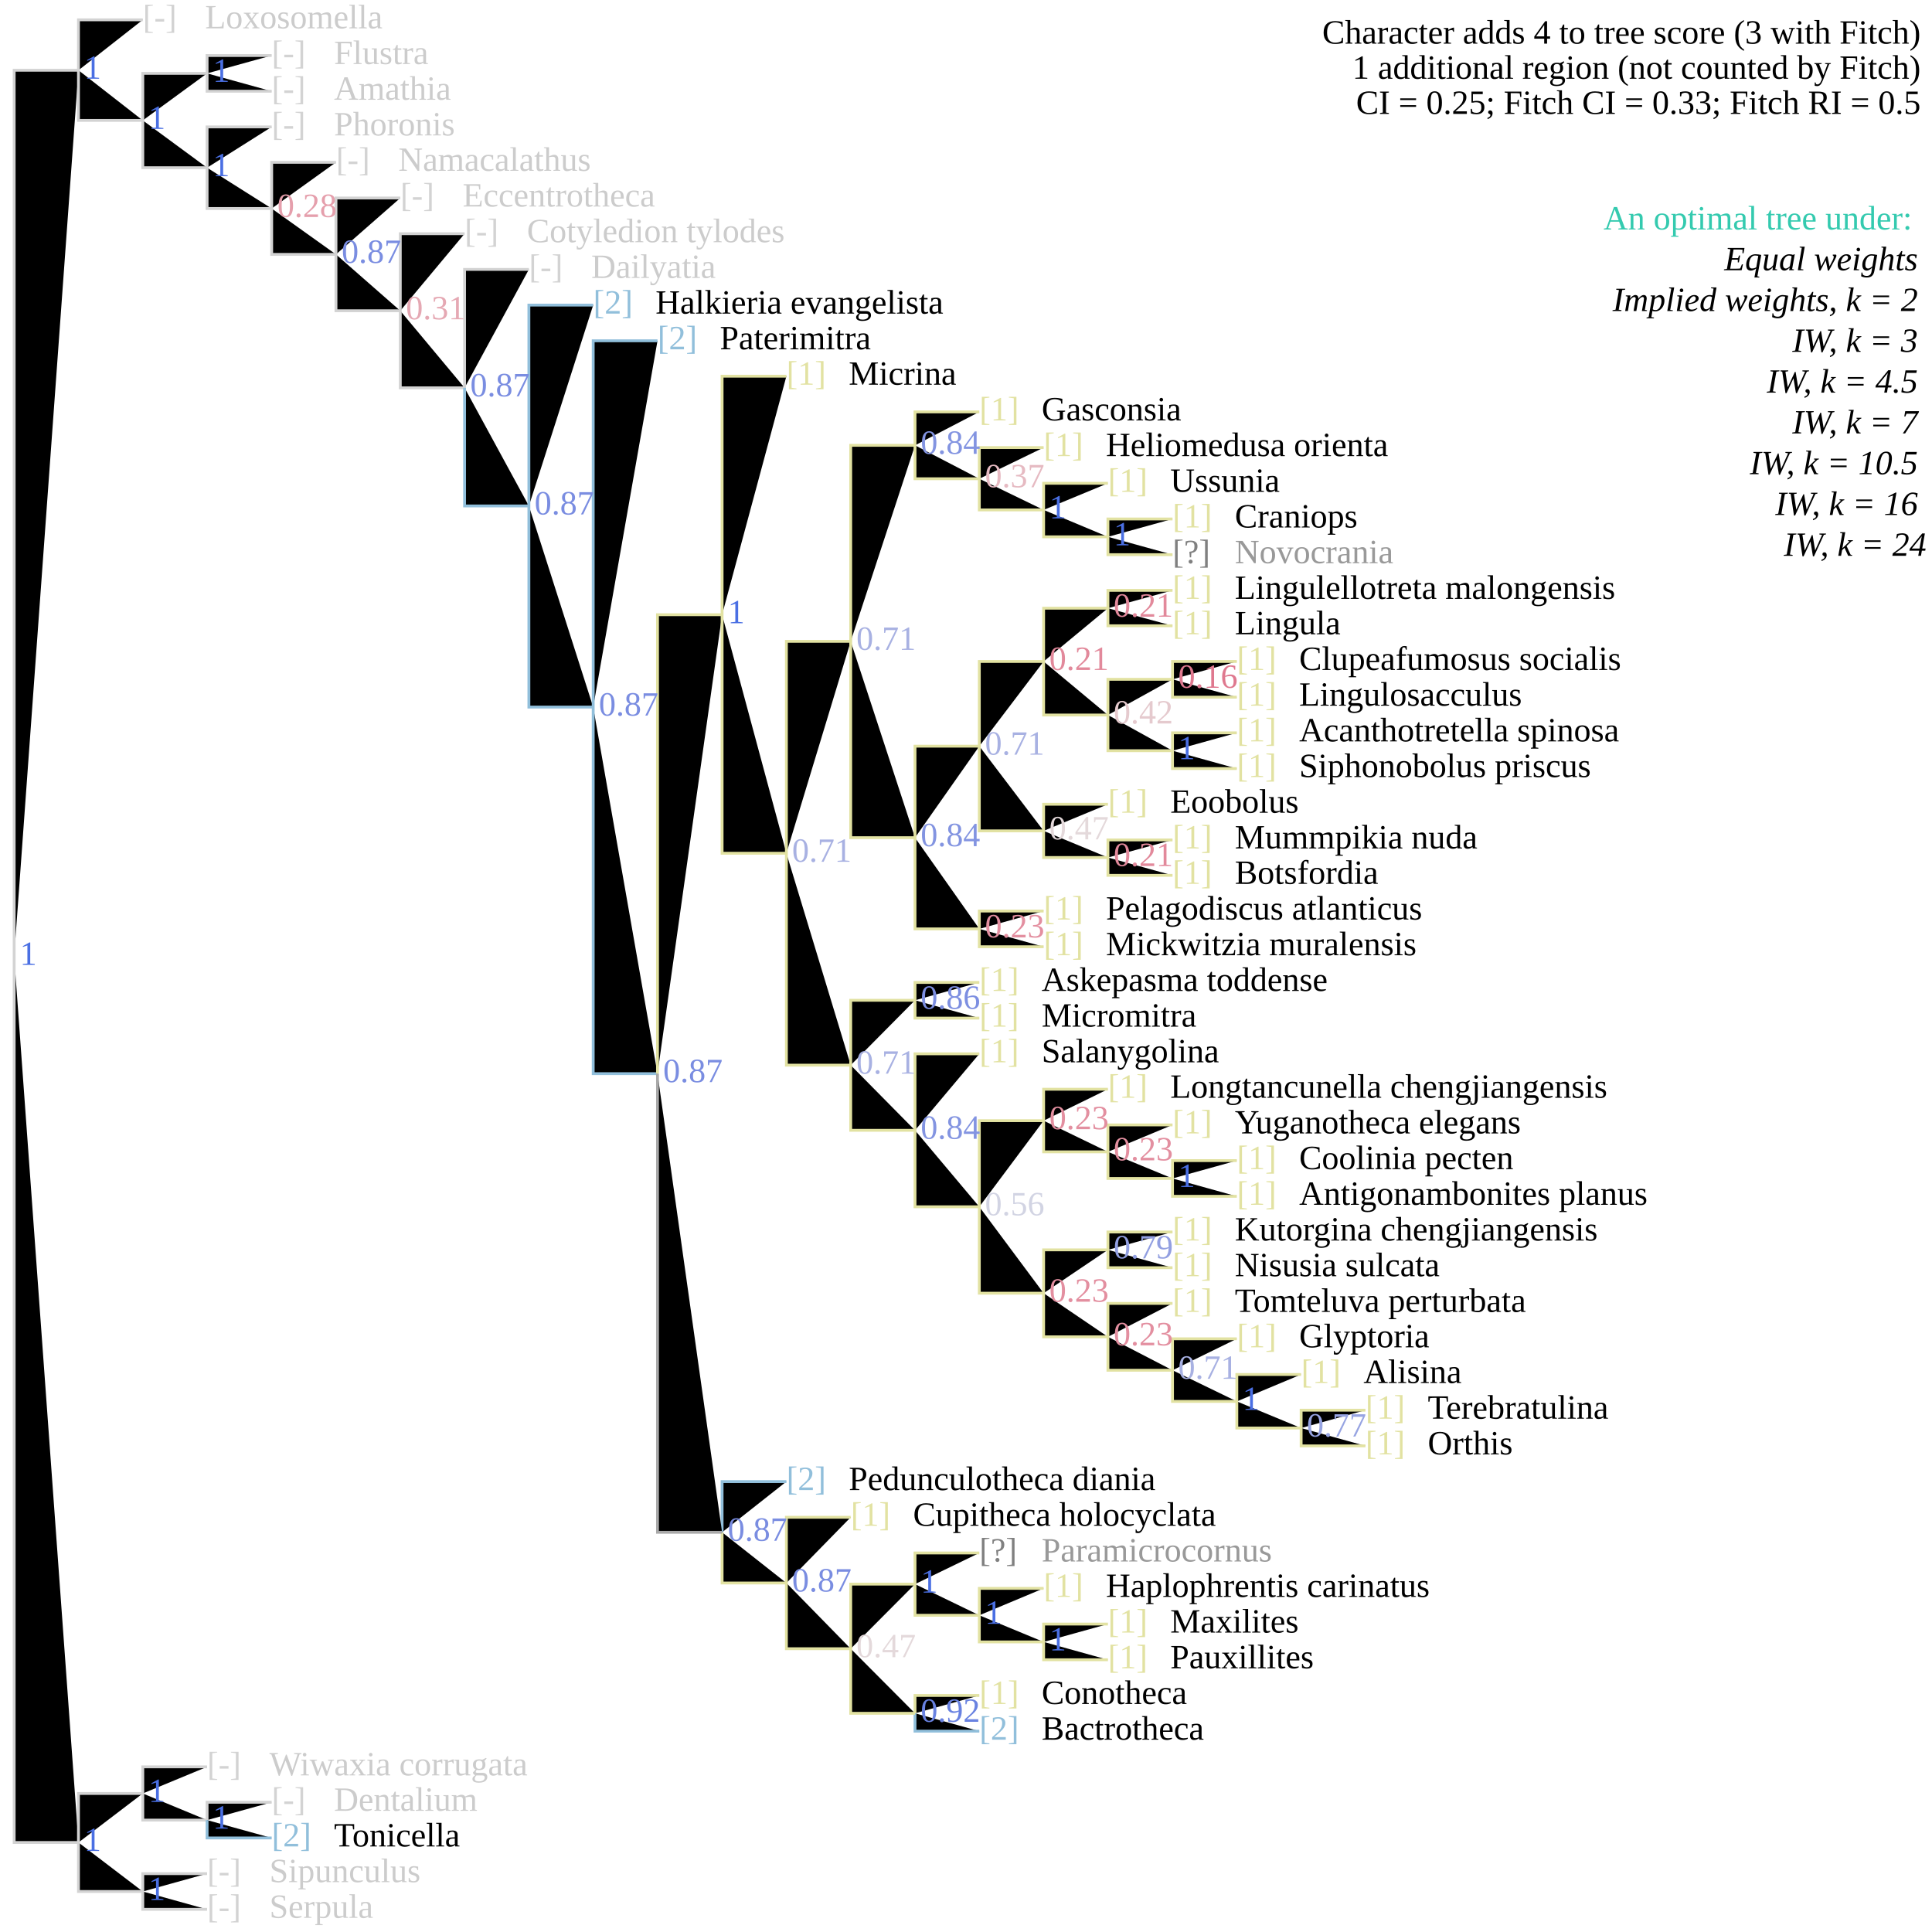
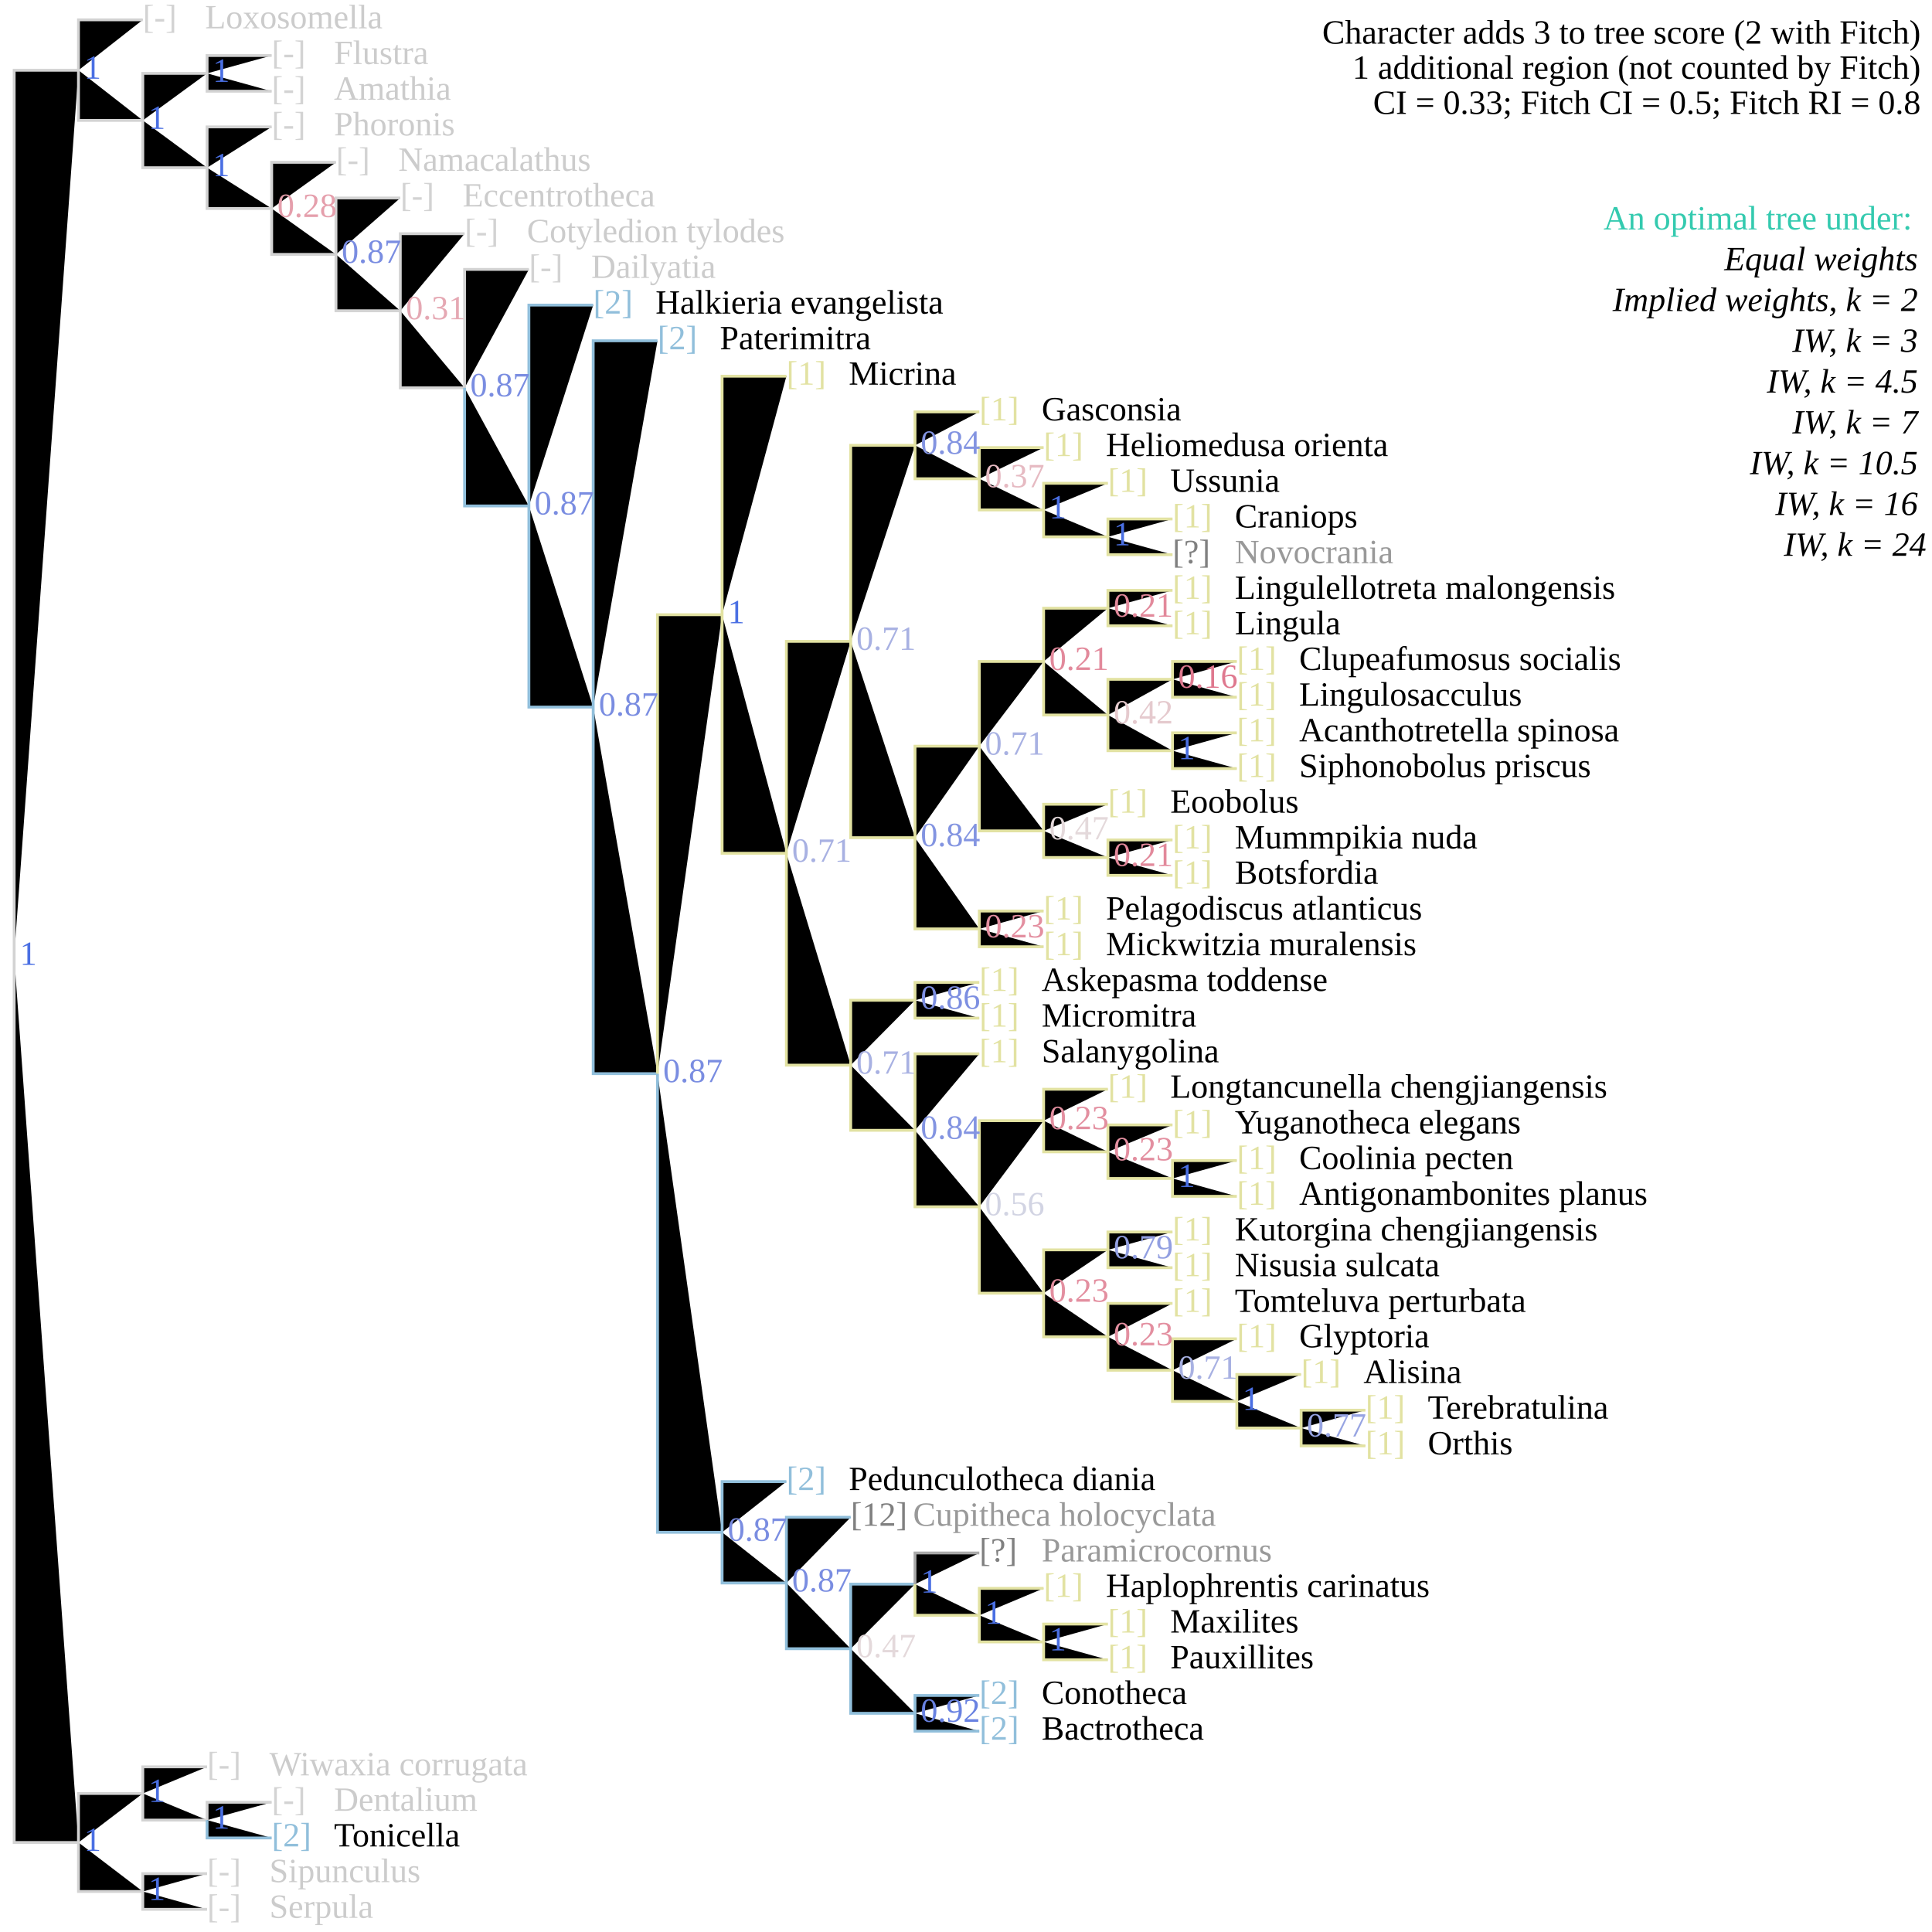
<svg xmlns="http://www.w3.org/2000/svg" version="1.1" width="682" height="682" class="tree" data-char="71">
-   <text x="678" y="15.4" text-anchor="end" class="stepsLabel">Character adds <tspan class="score">4</tspan> to tree score (<tspan class="score fitch">3</tspan> with Fitch)</text>
+   <text x="678" y="15.4" text-anchor="end" class="stepsLabel">Character adds <tspan class="score">3</tspan> to tree score (<tspan class="score fitch">2</tspan> with Fitch)</text>
  <text x="678" y="27.8" text-anchor="end" class="stepsLabel">
    <tspan class="score">1</tspan> additional region (not counted by Fitch)</text>
-   <text x="678" y="40.2" text-anchor="end" class="stepsLabel">CI = 0.25; Fitch CI = 0.33; Fitch RI = 0.5</text>
+   <text x="678" y="40.2" text-anchor="end" class="stepsLabel">CI = 0.33; Fitch CI = 0.5; Fitch RI = 0.8</text>
  <text x="678" y="65" text-anchor="end" class="stepsLabel">
    <tspan dy="16" fill="#34caaf">An optimal tree under:</tspan>
    <tspan x="680" style="font-style:italic" class="notThisAn" dy="1.2em">Equal weights</tspan>
    <tspan x="680" style="font-style:italic" class="notThisAn" dy="1.2em">Implied weights, k = 2</tspan>
    <tspan x="680" style="font-style:italic" class="notThisAn" dy="1.2em">IW, k = 3</tspan>
    <tspan x="680" style="font-style:italic" class="notThisAn" dy="1.2em">IW, k = 4.5</tspan>
    <tspan x="680" style="font-style:italic" class="thisAn" dy="1.2em">IW, k = 7</tspan>
    <tspan x="680" style="font-style:italic" class="notThisAn" dy="1.2em">IW, k = 10.5</tspan>
    <tspan x="680" style="font-style:italic" class="thisAn" dy="1.2em">IW, k = 16</tspan>
    <tspan x="680" style="font-style:italic" class="notThisAn" dy="1.2em">IW, k = 24</tspan>
  </text>
  <text x="73.1" y="664.4" fill="lightgrey" class="flag">[-]</text>
  <text x="95.1" y="664.4" fill="#ccc" class="taxonLabel">Sipunculus</text>
  <text x="73.1" y="677" fill="lightgrey" class="flag">[-]</text>
  <text x="95.1" y="677" fill="#ccc" class="taxonLabel">Serpula</text>
  <text x="95.9" y="639.2" fill="lightgrey" class="flag">[-]</text>
  <text x="117.9" y="639.2" fill="#ccc" class="taxonLabel">Dentalium</text>
  <text x="95.9" y="651.8" fill="#91bfdb" class="flag">[2]</text>
  <text x="117.9" y="651.8" fill="#000" class="taxonLabel">Tonicella</text>
  <text x="73.1" y="626.7" fill="lightgrey" class="flag">[-]</text>
  <text x="95.1" y="626.7" fill="#ccc" class="taxonLabel">Wiwaxia corrugata</text>
-   <text x="345.7" y="601.5" fill="#e2e2a2" class="flag">[1]</text>
+   <text x="345.7" y="601.5" fill="#91bfdb" class="flag">[2]</text>
  <text x="367.7" y="601.5" fill="#000" class="taxonLabel">Conotheca</text>
  <text x="345.7" y="614.1" fill="#91bfdb" class="flag">[2]</text>
  <text x="367.7" y="614.1" fill="#000" class="taxonLabel">Bactrotheca</text>
  <text x="391.1" y="576.3" fill="#e2e2a2" class="flag">[1]</text>
  <text x="413.1" y="576.3" fill="#000" class="taxonLabel">Maxilites</text>
  <text x="391.1" y="588.9" fill="#e2e2a2" class="flag">[1]</text>
  <text x="413.1" y="588.9" fill="#000" class="taxonLabel">Pauxillites</text>
  <text x="368.4" y="563.7" fill="#e2e2a2" class="flag">[1]</text>
  <text x="390.4" y="563.7" fill="#000" class="taxonLabel">Haplophrentis carinatus</text>
  <text x="345.7" y="551.2" fill="grey" class="flag">[?]</text>
  <text x="367.7" y="551.2" fill="#999" class="taxonLabel">Paramicrocornus</text>
-   <text x="300.3" y="538.6" fill="#e2e2a2" class="flag">[1]</text>
-   <text x="322.3" y="538.6" fill="#000" class="taxonLabel">Cupitheca holocyclata</text>
+   <text x="300.3" y="538.6" fill="grey" class="flag">[12]</text>
+   <text x="322.3" y="538.6" fill="#999" class="taxonLabel">Cupitheca holocyclata</text>
  <text x="277.6" y="526" fill="#91bfdb" class="flag">[2]</text>
  <text x="299.6" y="526" fill="#000" class="taxonLabel">Pedunculotheca diania</text>
  <text x="482" y="500.8" fill="#e2e2a2" class="flag">[1]</text>
  <text x="504" y="500.8" fill="#000" class="taxonLabel">Terebratulina</text>
  <text x="482" y="513.4" fill="#e2e2a2" class="flag">[1]</text>
  <text x="504" y="513.4" fill="#000" class="taxonLabel">Orthis</text>
  <text x="459.3" y="488.2" fill="#e2e2a2" class="flag">[1]</text>
  <text x="481.3" y="488.2" fill="#000" class="taxonLabel">Alisina</text>
  <text x="436.6" y="475.6" fill="#e2e2a2" class="flag">[1]</text>
  <text x="458.6" y="475.6" fill="#000" class="taxonLabel">Glyptoria</text>
  <text x="413.9" y="463.1" fill="#e2e2a2" class="flag">[1]</text>
  <text x="435.9" y="463.1" fill="#000" class="taxonLabel">Tomteluva perturbata</text>
  <text x="413.9" y="437.9" fill="#e2e2a2" class="flag">[1]</text>
  <text x="435.9" y="437.9" fill="#000" class="taxonLabel">Kutorgina chengjiangensis</text>
  <text x="413.9" y="450.5" fill="#e2e2a2" class="flag">[1]</text>
  <text x="435.9" y="450.5" fill="#000" class="taxonLabel">Nisusia sulcata</text>
  <text x="436.6" y="412.7" fill="#e2e2a2" class="flag">[1]</text>
  <text x="458.6" y="412.7" fill="#000" class="taxonLabel">Coolinia pecten</text>
  <text x="436.6" y="425.3" fill="#e2e2a2" class="flag">[1]</text>
  <text x="458.6" y="425.3" fill="#000" class="taxonLabel">Antigonambonites planus</text>
  <text x="413.9" y="400.1" fill="#e2e2a2" class="flag">[1]</text>
  <text x="435.9" y="400.1" fill="#000" class="taxonLabel">Yuganotheca elegans</text>
  <text x="391.1" y="387.5" fill="#e2e2a2" class="flag">[1]</text>
  <text x="413.1" y="387.5" fill="#000" class="taxonLabel">Longtancunella chengjiangensis</text>
  <text x="345.7" y="375" fill="#e2e2a2" class="flag">[1]</text>
  <text x="367.7" y="375" fill="#000" class="taxonLabel">Salanygolina</text>
  <text x="345.7" y="349.8" fill="#e2e2a2" class="flag">[1]</text>
  <text x="367.7" y="349.8" fill="#000" class="taxonLabel">Askepasma toddense</text>
  <text x="345.7" y="362.4" fill="#e2e2a2" class="flag">[1]</text>
  <text x="367.7" y="362.4" fill="#000" class="taxonLabel">Micromitra</text>
  <text x="368.4" y="324.6" fill="#e2e2a2" class="flag">[1]</text>
  <text x="390.4" y="324.6" fill="#000" class="taxonLabel">Pelagodiscus atlanticus</text>
  <text x="368.4" y="337.2" fill="#e2e2a2" class="flag">[1]</text>
  <text x="390.4" y="337.2" fill="#000" class="taxonLabel">Mickwitzia muralensis</text>
  <text x="413.9" y="299.5" fill="#e2e2a2" class="flag">[1]</text>
  <text x="435.9" y="299.5" fill="#000" class="taxonLabel">Mummpikia nuda</text>
  <text x="413.9" y="312" fill="#e2e2a2" class="flag">[1]</text>
  <text x="435.9" y="312" fill="#000" class="taxonLabel">Botsfordia</text>
  <text x="391.1" y="286.9" fill="#e2e2a2" class="flag">[1]</text>
  <text x="413.1" y="286.9" fill="#000" class="taxonLabel">Eoobolus</text>
  <text x="436.6" y="261.7" fill="#e2e2a2" class="flag">[1]</text>
  <text x="458.6" y="261.7" fill="#000" class="taxonLabel">Acanthotretella spinosa</text>
  <text x="436.6" y="274.3" fill="#e2e2a2" class="flag">[1]</text>
  <text x="458.6" y="274.3" fill="#000" class="taxonLabel">Siphonobolus priscus</text>
  <text x="436.6" y="236.5" fill="#e2e2a2" class="flag">[1]</text>
  <text x="458.6" y="236.5" fill="#000" class="taxonLabel">Clupeafumosus socialis</text>
  <text x="436.6" y="249.1" fill="#e2e2a2" class="flag">[1]</text>
  <text x="458.6" y="249.1" fill="#000" class="taxonLabel">Lingulosacculus</text>
  <text x="413.9" y="211.4" fill="#e2e2a2" class="flag">[1]</text>
  <text x="435.9" y="211.4" fill="#000" class="taxonLabel">Lingulellotreta malongensis</text>
  <text x="413.9" y="223.9" fill="#e2e2a2" class="flag">[1]</text>
  <text x="435.9" y="223.9" fill="#000" class="taxonLabel">Lingula</text>
  <text x="413.9" y="186.2" fill="#e2e2a2" class="flag">[1]</text>
  <text x="435.9" y="186.2" fill="#000" class="taxonLabel">Craniops</text>
  <text x="413.9" y="198.8" fill="grey" class="flag">[?]</text>
  <text x="435.9" y="198.8" fill="#999" class="taxonLabel">Novocrania</text>
  <text x="391.1" y="173.6" fill="#e2e2a2" class="flag">[1]</text>
  <text x="413.1" y="173.6" fill="#000" class="taxonLabel">Ussunia</text>
  <text x="368.4" y="161" fill="#e2e2a2" class="flag">[1]</text>
  <text x="390.4" y="161" fill="#000" class="taxonLabel">Heliomedusa orienta</text>
  <text x="345.7" y="148.4" fill="#e2e2a2" class="flag">[1]</text>
  <text x="367.7" y="148.4" fill="#000" class="taxonLabel">Gasconsia</text>
  <text x="277.6" y="135.8" fill="#e2e2a2" class="flag">[1]</text>
  <text x="299.6" y="135.8" fill="#000" class="taxonLabel">Micrina</text>
  <text x="232.1" y="123.3" fill="#91bfdb" class="flag">[2]</text>
  <text x="254.1" y="123.3" fill="#000" class="taxonLabel">Paterimitra</text>
  <text x="209.4" y="110.7" fill="#91bfdb" class="flag">[2]</text>
  <text x="231.4" y="110.7" fill="#000" class="taxonLabel">Halkieria evangelista</text>
  <text x="186.7" y="98.1" fill="lightgrey" class="flag">[-]</text>
  <text x="208.7" y="98.1" fill="#ccc" class="taxonLabel">Dailyatia</text>
  <text x="164" y="85.5" fill="lightgrey" class="flag">[-]</text>
  <text x="186" y="85.5" fill="#ccc" class="taxonLabel">Cotyledion tylodes</text>
  <text x="141.3" y="72.9" fill="lightgrey" class="flag">[-]</text>
  <text x="163.3" y="72.9" fill="#ccc" class="taxonLabel">Eccentrotheca</text>
  <text x="118.6" y="60.3" fill="lightgrey" class="flag">[-]</text>
  <text x="140.6" y="60.3" fill="#ccc" class="taxonLabel">Namacalathus</text>
  <text x="95.9" y="47.8" fill="lightgrey" class="flag">[-]</text>
  <text x="117.9" y="47.8" fill="#ccc" class="taxonLabel">Phoronis</text>
  <text x="95.9" y="22.6" fill="lightgrey" class="flag">[-]</text>
  <text x="117.9" y="22.6" fill="#ccc" class="taxonLabel">Flustra</text>
  <text x="95.9" y="35.2" fill="lightgrey" class="flag">[-]</text>
  <text x="117.9" y="35.2" fill="#ccc" class="taxonLabel">Amathia</text>
  <text x="50.4" y="10" fill="lightgrey" class="flag">[-]</text>
  <text x="72.4" y="10" fill="#ccc" class="taxonLabel">Loxosomella</text>
  <path d="M5,337.6V24.8H27.7M27.7,24.8V7H50.4M27.7,24.8V42.5H50.4M50.4,42.5V25.9H73.1M73.1,25.9V19.6H95.9M73.1,25.9V32.2H95.9M50.4,42.5V59.2H73.1M73.1,59.2V44.8H95.9M73.1,59.2V73.6H95.9M95.9,73.6V57.3H118.6M95.9,73.6V89.8H118.6M118.6,89.8V69.9H141.3M118.6,89.8V109.7H141.3M141.3,109.7V82.5H164M141.3,109.7V136.9H164M164,136.9V95.1H186.7M5,337.6V650.4H27.7M27.7,650.4V633.1H50.4M50.4,633.1V623.7H73.1M50.4,633.1V642.5H73.1M73.1,642.5V636.2H95.9M27.7,650.4V667.7H50.4M50.4,667.7V661.4H73.1M50.4,667.7V674H73.1" stroke="lightgrey" class="inapplicable" />
-   <path d="M164,136.9V178.6H186.7M186.7,178.6V107.7H209.4M186.7,178.6V249.6H209.4M209.4,249.6V120.3H232.1M209.4,249.6V379H232.1M254.9,540.9V523H277.6M323,604.8V611.1H345.7M73.1,642.5V648.8H95.9" stroke="#91bfdb" />
-   <path d="M232.1,379V217H254.9M254.9,217V132.8H277.6M254.9,217V301.2H277.6M277.6,301.2V226.4H300.3M300.3,226.4V157.2H323M323,157.2V145.4H345.7M323,157.2V169H345.7M345.7,169V158H368.4M345.7,169V180H368.4M368.4,180V170.6H391.1M368.4,180V189.5H391.1M391.1,189.5V183.2H413.9M391.1,189.5V195.8H413.9M300.3,226.4V295.7H323M323,295.7V263.4H345.7M345.7,263.4V233.5H368.4M368.4,233.5V214.7H391.1M391.1,214.7V208.4H413.9M391.1,214.7V220.9H413.9M368.4,233.5V252.4H391.1M391.1,252.4V239.8H413.9M413.9,239.8V233.5H436.6M413.9,239.8V246.1H436.6M391.1,252.4V265H413.9M413.9,265V258.7H436.6M413.9,265V271.3H436.6M345.7,263.4V293.3H368.4M368.4,293.3V283.9H391.1M368.4,293.3V302.7H391.1M391.1,302.7V296.5H413.9M391.1,302.7V309H413.9M323,295.7V327.9H345.7M345.7,327.9V321.6H368.4M345.7,327.9V334.2H368.4M277.6,301.2V376H300.3M300.3,376V353.1H323M323,353.1V346.8H345.7M323,353.1V359.4H345.7M300.3,376V399H323M323,399V372H345.7M323,399V426H345.7M345.7,426V395.6H368.4M368.4,395.6V384.5H391.1M368.4,395.6V406.6H391.1M391.1,406.6V397.1H413.9M391.1,406.6V416H413.9M413.9,416V409.7H436.6M413.9,416V422.3H436.6M345.7,426V456.5H368.4M368.4,456.5V441.2H391.1M391.1,441.2V434.9H413.9M391.1,441.2V447.5H413.9M368.4,456.5V471.9H391.1M391.1,471.9V460.1H413.9M391.1,471.9V483.7H413.9M413.9,483.7V472.6H436.6M413.9,483.7V494.7H436.6M436.6,494.7V485.2H459.3M436.6,494.7V504.1H459.3M459.3,504.1V497.8H482M459.3,504.1V510.4H482M254.9,540.9V558.8H277.6M277.6,558.8V535.6H300.3M277.6,558.8V582H300.3M300.3,582V559.2H323M323,559.2V548.2H345.7M323,559.2V570.2H345.7M345.7,570.2V560.7H368.4M345.7,570.2V579.6H368.4M368.4,579.6V573.3H391.1M368.4,579.6V585.9H391.1M300.3,582V604.8H323M323,604.8V598.5H345.7" stroke="#e2e2a2" />
-   <path d="M232.1,379V540.9H254.9" stroke="darkgrey" />
+   <path d="M164,136.9V178.6H186.7M186.7,178.6V107.7H209.4M186.7,178.6V249.6H209.4M209.4,249.6V120.3H232.1M209.4,249.6V379H232.1M232.1,379V540.9H254.9M254.9,540.9V523H277.6M254.9,540.9V558.8H277.6M277.6,558.8V535.6H300.3M277.6,558.8V582H300.3M300.3,582V559.2H323M300.3,582V604.8H323M323,604.8V598.5H345.7M323,604.8V611.1H345.7M73.1,642.5V648.8H95.9" stroke="#91bfdb" />
+   <path d="M232.1,379V217H254.9M254.9,217V132.8H277.6M254.9,217V301.2H277.6M277.6,301.2V226.4H300.3M300.3,226.4V157.2H323M323,157.2V145.4H345.7M323,157.2V169H345.7M345.7,169V158H368.4M345.7,169V180H368.4M368.4,180V170.6H391.1M368.4,180V189.5H391.1M391.1,189.5V183.2H413.9M391.1,189.5V195.8H413.9M300.3,226.4V295.7H323M323,295.7V263.4H345.7M345.7,263.4V233.5H368.4M368.4,233.5V214.7H391.1M391.1,214.7V208.4H413.9M391.1,214.7V220.9H413.9M368.4,233.5V252.4H391.1M391.1,252.4V239.8H413.9M413.9,239.8V233.5H436.6M413.9,239.8V246.1H436.6M391.1,252.4V265H413.9M413.9,265V258.7H436.6M413.9,265V271.3H436.6M345.7,263.4V293.3H368.4M368.4,293.3V283.9H391.1M368.4,293.3V302.7H391.1M391.1,302.7V296.5H413.9M391.1,302.7V309H413.9M323,295.7V327.9H345.7M345.7,327.9V321.6H368.4M345.7,327.9V334.2H368.4M277.6,301.2V376H300.3M300.3,376V353.1H323M323,353.1V346.8H345.7M323,353.1V359.4H345.7M300.3,376V399H323M323,399V372H345.7M323,399V426H345.7M345.7,426V395.6H368.4M368.4,395.6V384.5H391.1M368.4,395.6V406.6H391.1M391.1,406.6V397.1H413.9M391.1,406.6V416H413.9M413.9,416V409.7H436.6M413.9,416V422.3H436.6M345.7,426V456.5H368.4M368.4,456.5V441.2H391.1M391.1,441.2V434.9H413.9M391.1,441.2V447.5H413.9M368.4,456.5V471.9H391.1M391.1,471.9V460.1H413.9M391.1,471.9V483.7H413.9M413.9,483.7V472.6H436.6M413.9,483.7V494.7H436.6M436.6,494.7V485.2H459.3M436.6,494.7V504.1H459.3M459.3,504.1V497.8H482M459.3,504.1V510.4H482M323,559.2V570.2H345.7M345.7,570.2V560.7H368.4M345.7,570.2V579.6H368.4M368.4,579.6V573.3H391.1M368.4,579.6V585.9H391.1" stroke="#e2e2a2" />
+   <path d="M323,559.2V548.2H345.7" stroke="darkgrey" />
  <text x="7" y="340.6" class="node" fill="#4A6FE3">1</text>
  <text x="29.7" y="27.8" class="node" fill="#4A6FE3">1</text>
  <text x="52.4" y="45.5" class="node" fill="#4A6FE3">1</text>
  <text x="75.1" y="28.9" class="node" fill="#4A6FE3">1</text>
  <text x="75.1" y="62.2" class="node" fill="#4A6FE3">1</text>
  <text x="97.9" y="76.6" class="node" fill="#E59FAC">0.28</text>
  <text x="120.6" y="92.8" class="node" fill="#7A8DE1">0.87</text>
  <text x="143.3" y="112.7" class="node" fill="#E5A8B3">0.31</text>
  <text x="166" y="139.9" class="node" fill="#7A8DE1">0.87</text>
  <text x="188.7" y="181.6" class="node" fill="#7A8DE1">0.87</text>
  <text x="211.4" y="252.6" class="node" fill="#7A8DE1">0.87</text>
  <text x="234.1" y="382" class="node" fill="#7A8DE1">0.87</text>
  <text x="256.9" y="220" class="node" fill="#4A6FE3">1</text>
  <text x="279.6" y="304.2" class="node" fill="#A8B1E2">0.71</text>
  <text x="302.3" y="229.4" class="node" fill="#A8B1E2">0.71</text>
  <text x="325" y="160.2" class="node" fill="#8394E1">0.84</text>
  <text x="347.7" y="172" class="node" fill="#E6BAC2">0.37</text>
  <text x="370.4" y="183" class="node" fill="#4A6FE3">1</text>
  <text x="393.1" y="192.5" class="node" fill="#4A6FE3">1</text>
  <text x="325" y="298.7" class="node" fill="#8394E1">0.84</text>
  <text x="347.7" y="266.4" class="node" fill="#A8B1E2">0.71</text>
  <text x="370.4" y="236.5" class="node" fill="#E2899B">0.21</text>
  <text x="393.1" y="217.7" class="node" fill="#E2899B">0.21</text>
  <text x="393.1" y="255.4" class="node" fill="#E5CACE">0.42</text>
  <text x="415.9" y="242.8" class="node" fill="#DF798F">0.16</text>
  <text x="415.9" y="268" class="node" fill="#4A6FE3">1</text>
  <text x="370.4" y="296.3" class="node" fill="#E4D9DB">0.47</text>
  <text x="393.1" y="305.7" class="node" fill="#E2899B">0.21</text>
  <text x="347.7" y="330.9" class="node" fill="#E38FA0">0.23</text>
  <text x="302.3" y="379" class="node" fill="#A8B1E2">0.71</text>
  <text x="325" y="356.1" class="node" fill="#7D8FE1">0.86</text>
  <text x="325" y="402" class="node" fill="#8394E1">0.84</text>
  <text x="347.7" y="429" class="node" fill="#D2D4E3">0.56</text>
  <text x="370.4" y="398.6" class="node" fill="#E38FA0">0.23</text>
  <text x="393.1" y="409.6" class="node" fill="#E38FA0">0.23</text>
  <text x="415.9" y="419" class="node" fill="#4A6FE3">1</text>
  <text x="370.4" y="459.5" class="node" fill="#E38FA0">0.23</text>
  <text x="393.1" y="444.2" class="node" fill="#929FE1">0.79</text>
  <text x="393.1" y="474.9" class="node" fill="#E38FA0">0.23</text>
  <text x="415.9" y="486.7" class="node" fill="#A8B1E2">0.71</text>
  <text x="438.6" y="497.7" class="node" fill="#4A6FE3">1</text>
  <text x="461.3" y="507.1" class="node" fill="#97A4E2">0.77</text>
  <text x="256.9" y="543.9" class="node" fill="#7A8DE1">0.87</text>
  <text x="279.6" y="561.8" class="node" fill="#7A8DE1">0.87</text>
  <text x="302.3" y="585" class="node" fill="#E4D9DB">0.47</text>
  <text x="325" y="562.2" class="node" fill="#4A6FE3">1</text>
  <text x="347.7" y="573.2" class="node" fill="#4A6FE3">1</text>
  <text x="370.4" y="582.6" class="node" fill="#4A6FE3">1</text>
  <text x="325" y="607.8" class="node" fill="#6982E1">0.92</text>
  <text x="29.7" y="653.4" class="node" fill="#4A6FE3">1</text>
  <text x="52.4" y="636.1" class="node" fill="#4A6FE3">1</text>
  <text x="75.1" y="645.5" class="node" fill="#4A6FE3">1</text>
  <text x="52.4" y="670.7" class="node" fill="#4A6FE3">1</text>
</svg>
